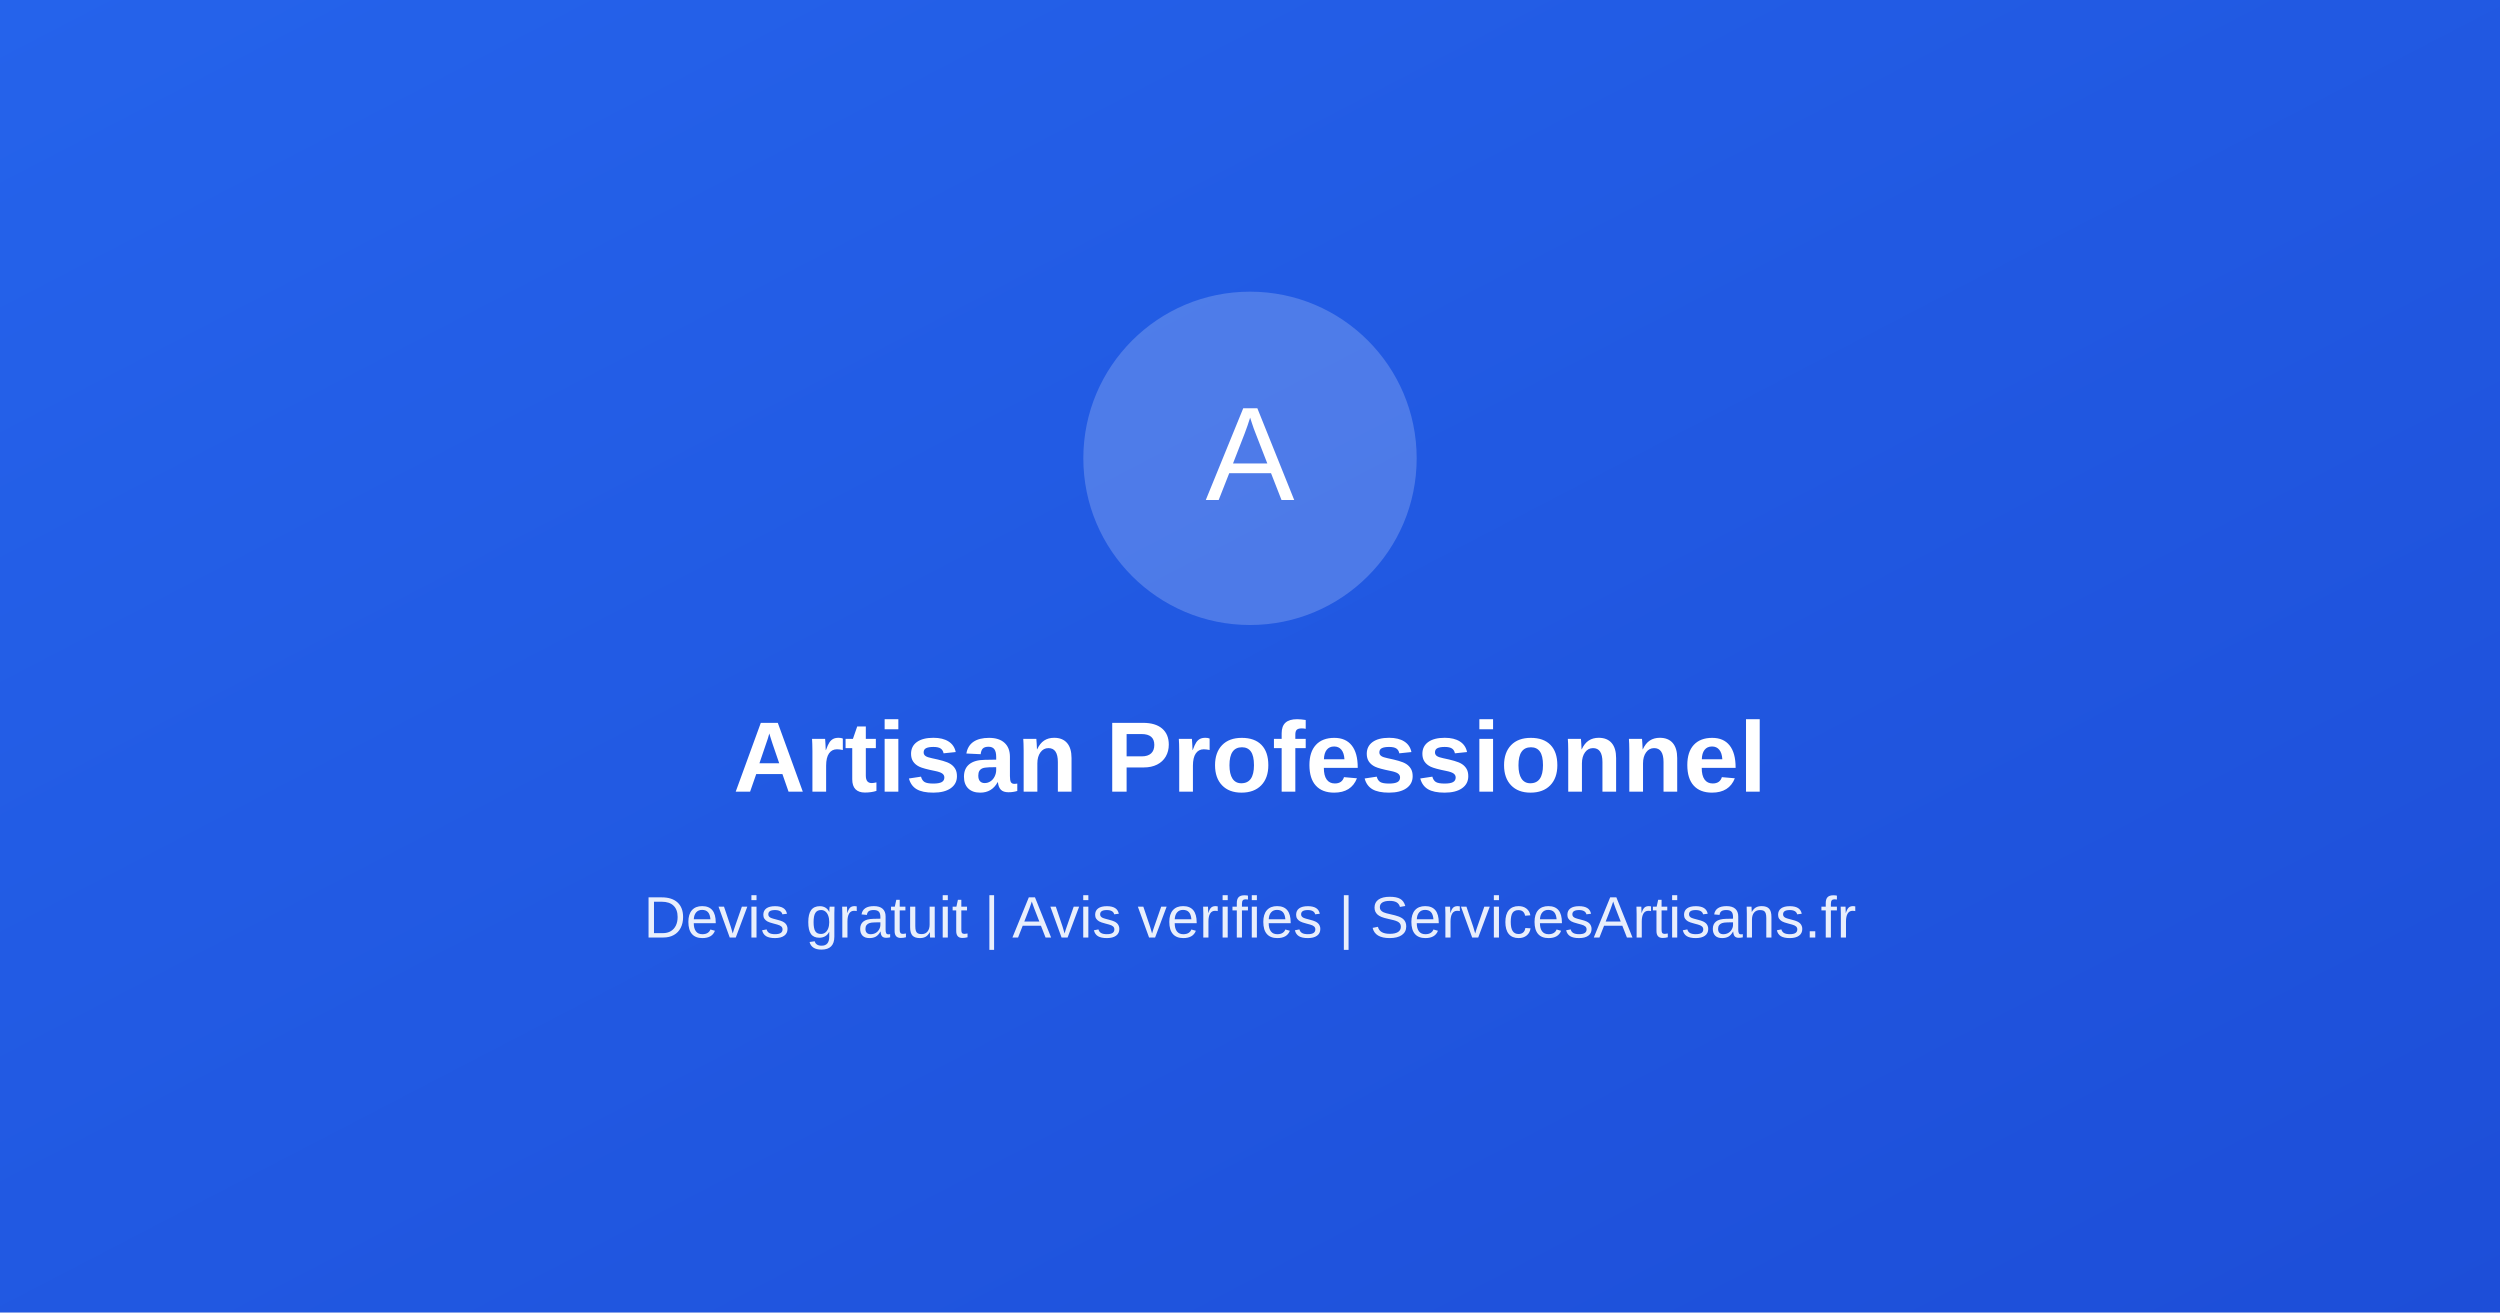
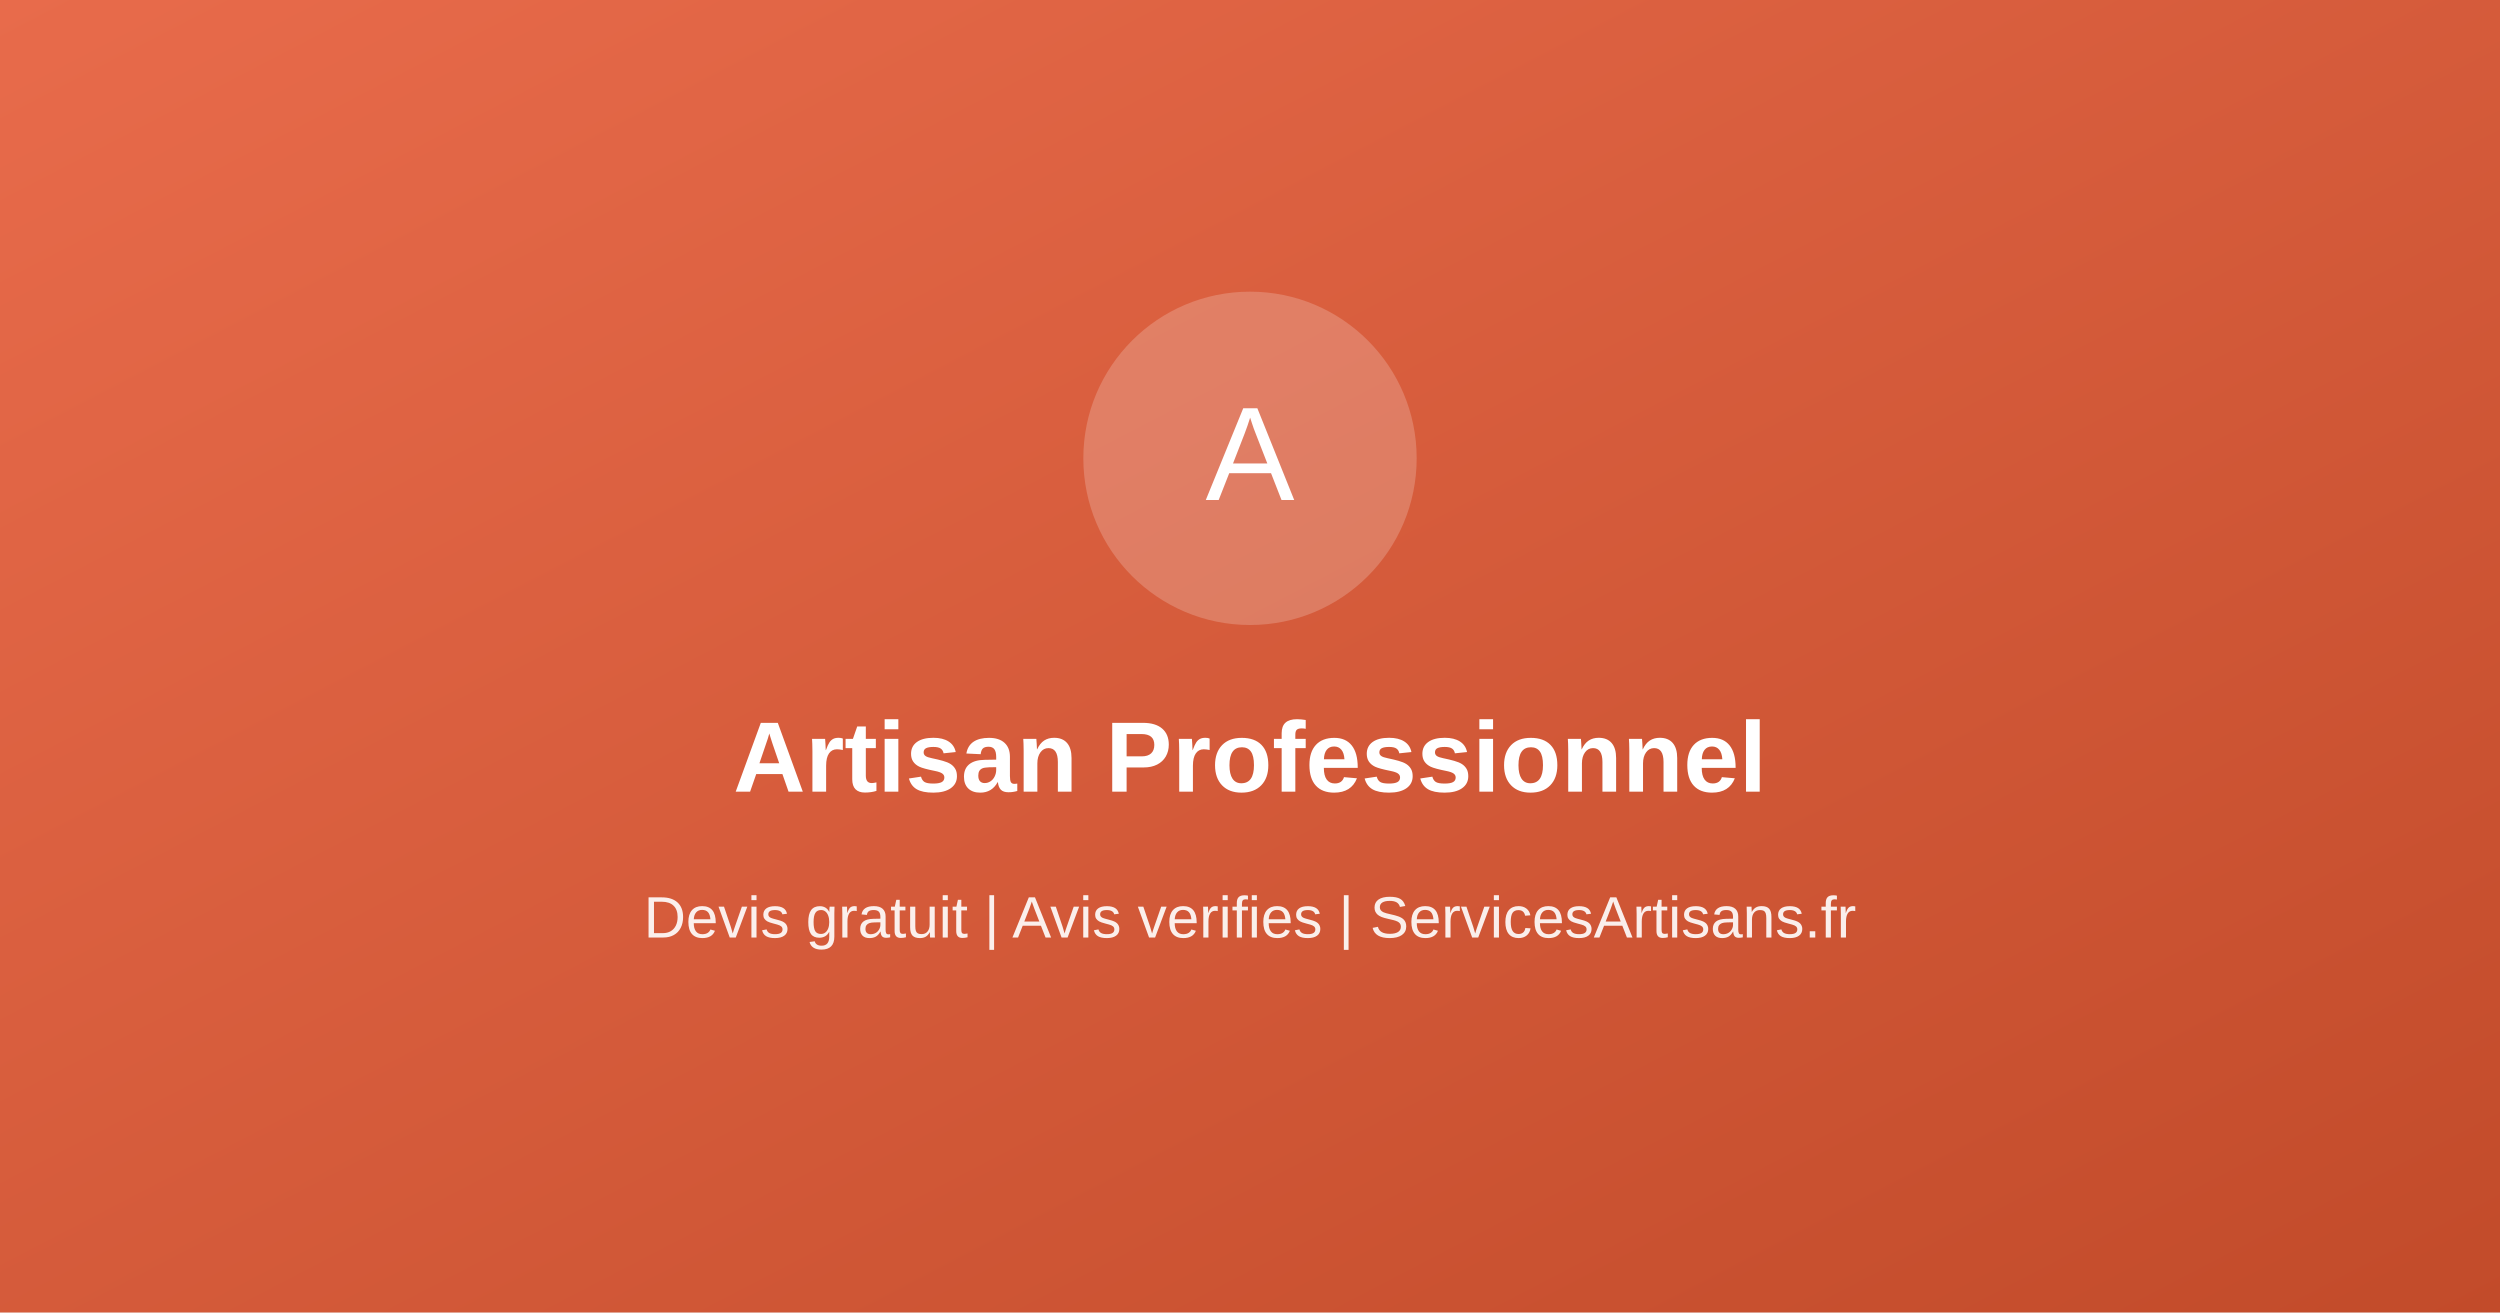
<svg xmlns="http://www.w3.org/2000/svg" width="1200" height="630">
  <defs>
    <linearGradient id="bg" x1="0%" y1="0%" x2="100%" y2="100%">
-       <stop offset="0%" style="stop-color:#2563eb" />
-       <stop offset="100%" style="stop-color:#1d4ed8" />
+       <stop offset="0%" style="stop-color:#E86B4B" />
+       <stop offset="100%" style="stop-color:#C24B2A" />
    </linearGradient>
  </defs>
  <rect width="100%" height="100%" fill="url(#bg)" />
  <circle cx="600" cy="220" r="80" fill="rgba(255,255,255,0.2)" />
  <text x="600" y="240" font-family="Arial, sans-serif" font-size="64" fill="white" text-anchor="middle">A</text>
  <text x="600" y="380" font-family="Arial, sans-serif" font-size="48" font-weight="bold" fill="white" text-anchor="middle">Artisan Professionnel</text>
  <text x="600" y="450" font-family="Arial, sans-serif" font-size="28" fill="rgba(255,255,255,0.9)" text-anchor="middle">Devis gratuit | Avis verifies | ServicesArtisans.fr</text>
</svg>
